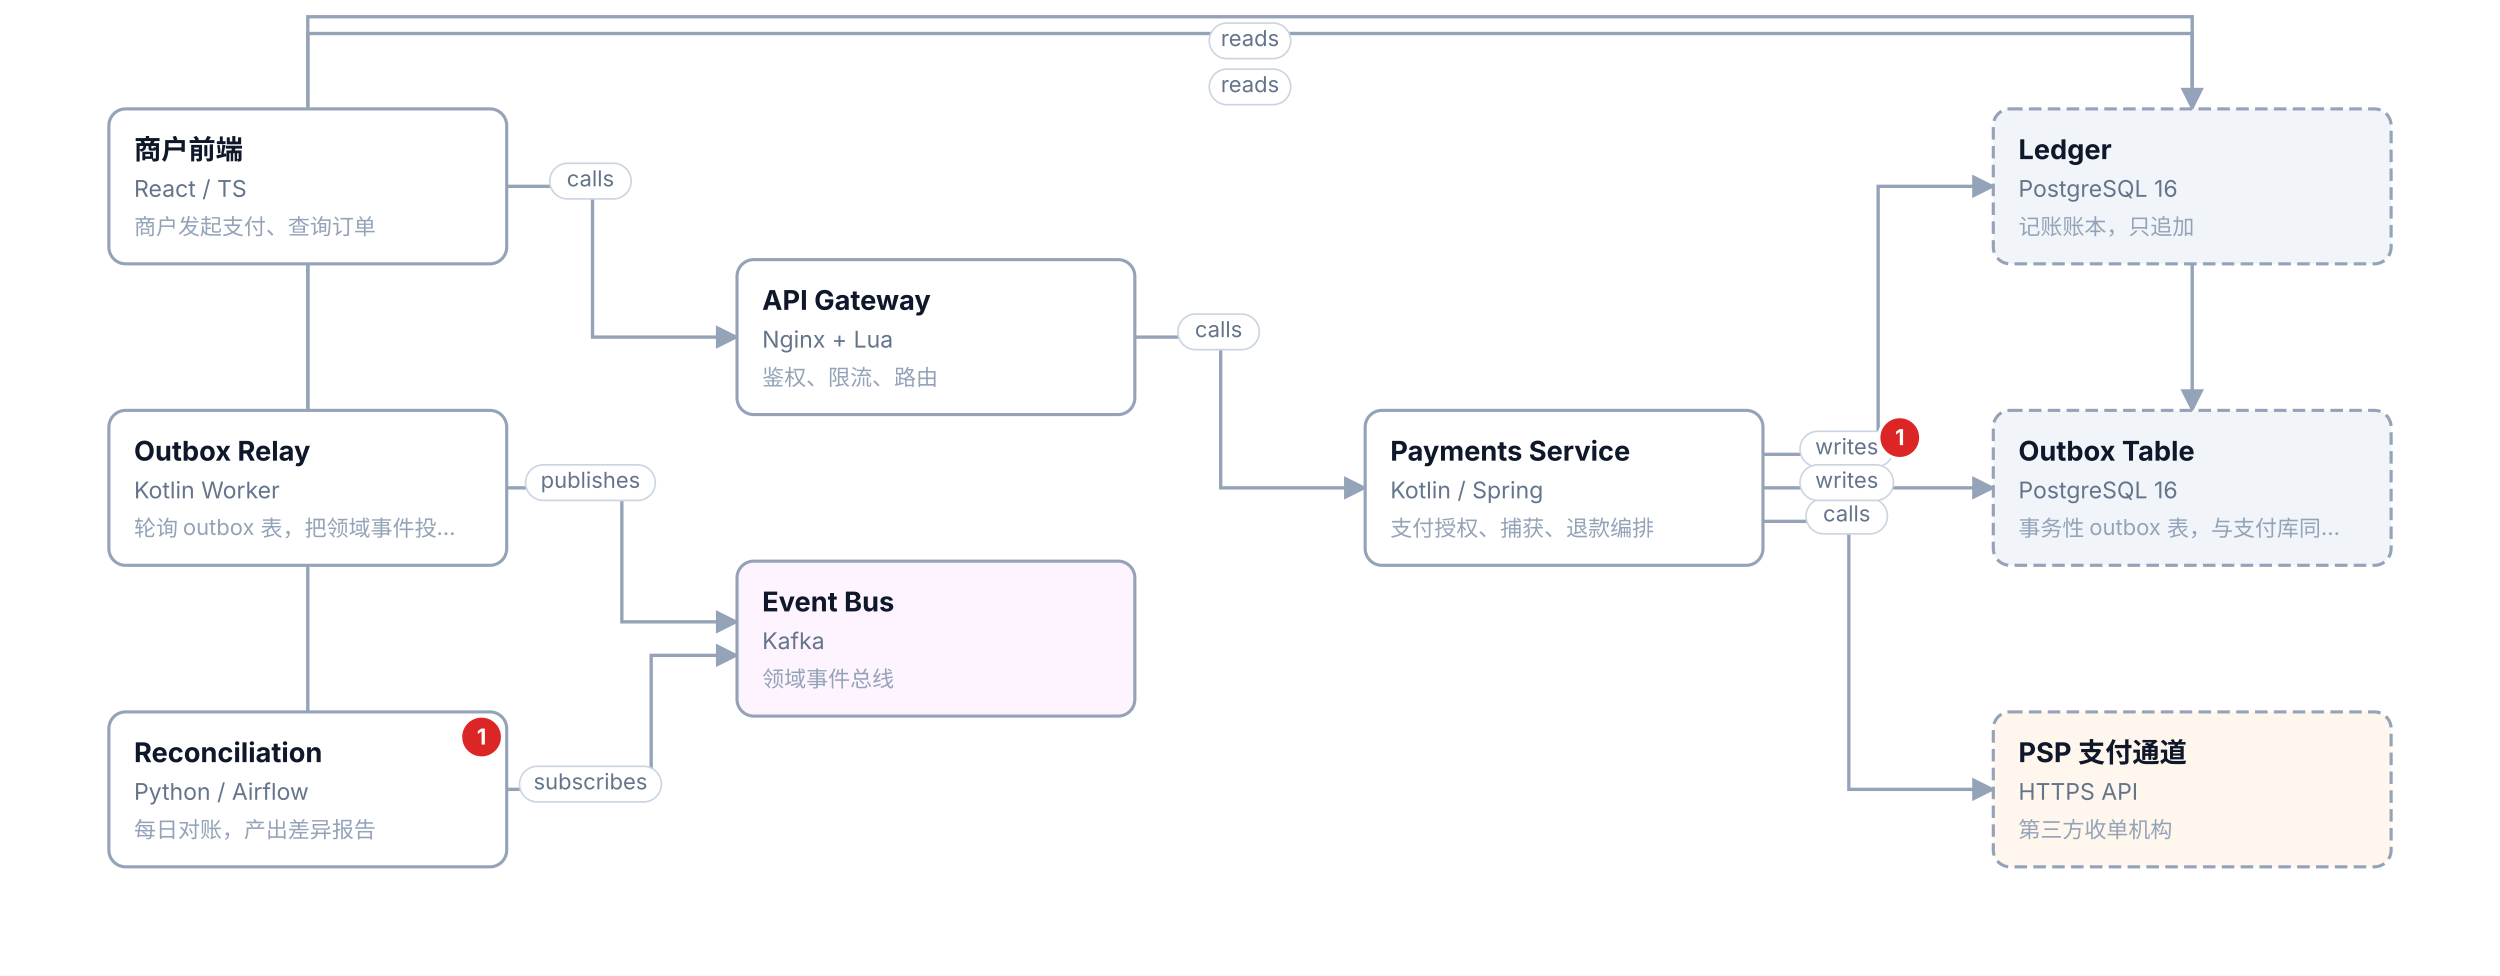
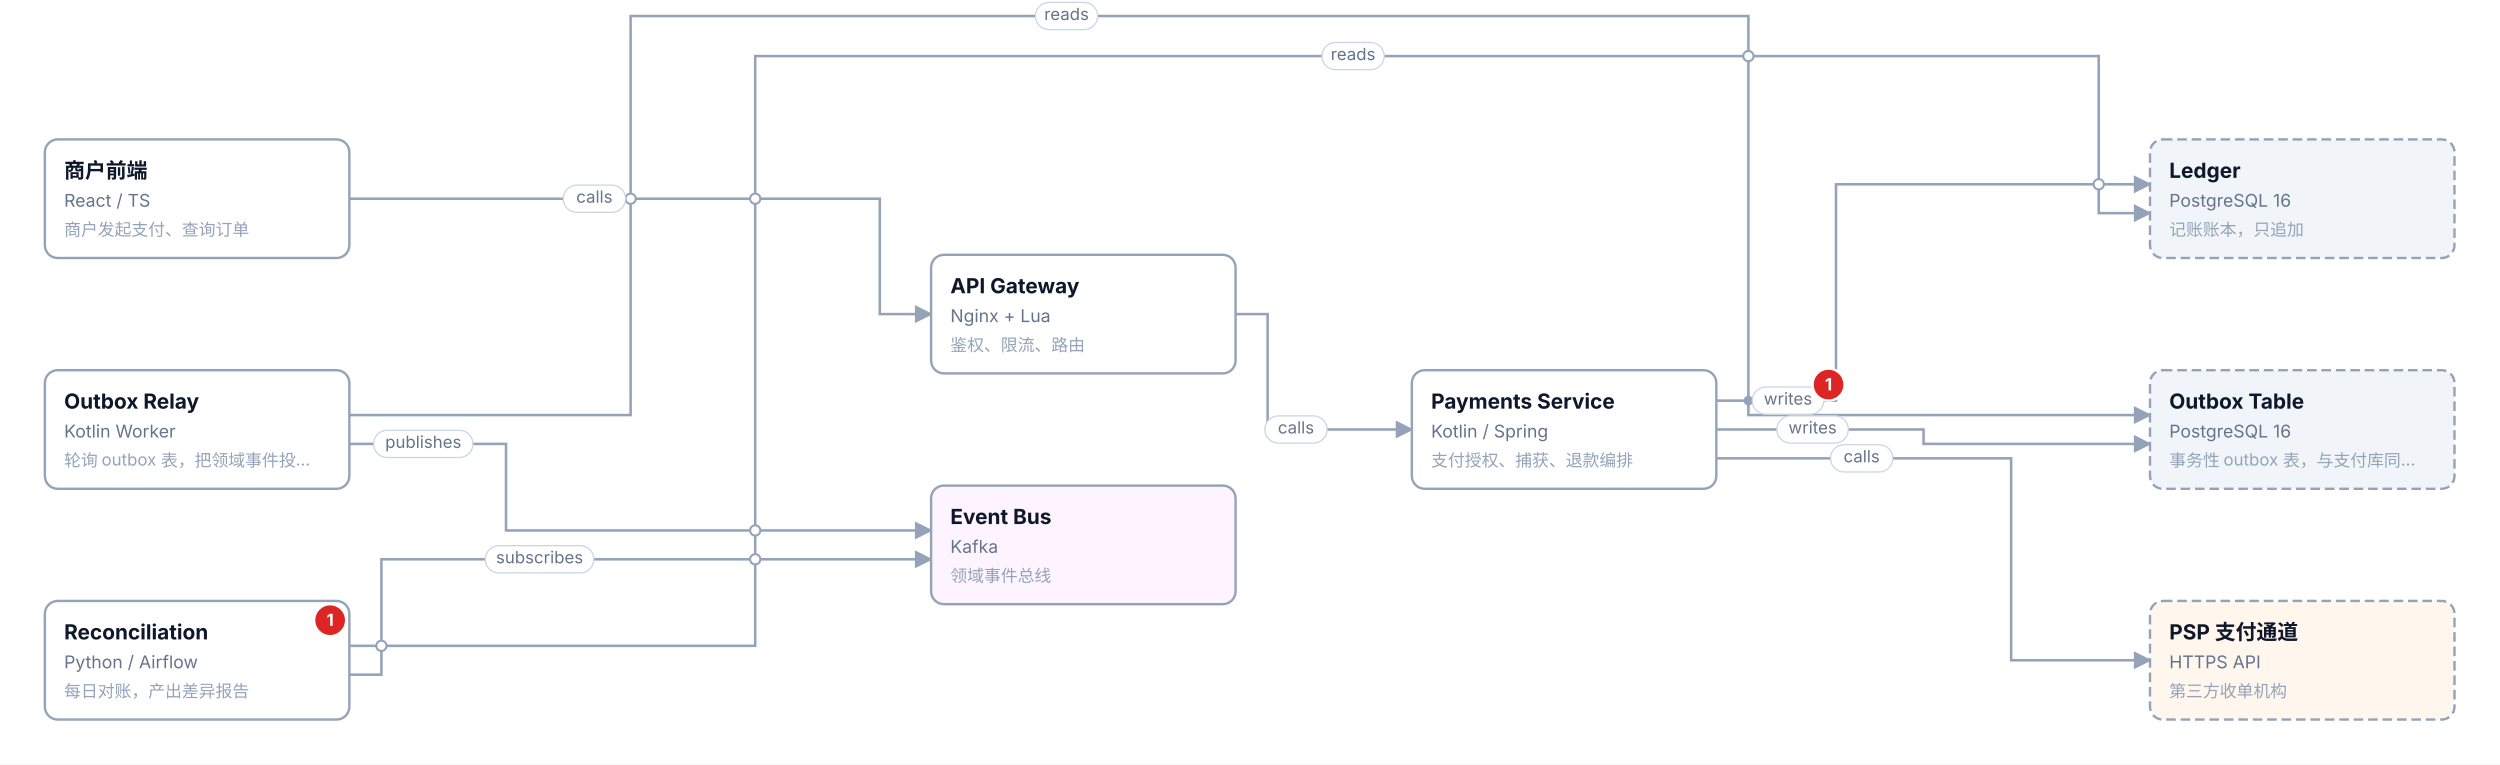
- <svg xmlns="http://www.w3.org/2000/svg" width="1194" height="466" viewBox="0 0 1194 466" role="img" aria-labelledby="cvn-title cvn-desc" font-family="-apple-system, BlinkMacSystemFont, 'Segoe UI', 'PingFang SC', 'Microsoft YaHei', sans-serif">
+ <svg xmlns="http://www.w3.org/2000/svg" width="1560" height="477" viewBox="0 0 1560 477" role="img" aria-labelledby="cvn-title cvn-desc" font-family="-apple-system, BlinkMacSystemFont, 'Segoe UI', 'PingFang SC', 'Microsoft YaHei', sans-serif">
  <defs>
    <marker id="cvn-arrow" viewBox="0 0 10 10" refX="9" refY="5" markerWidth="7" markerHeight="7" orient="auto-start-reverse">
      <path d="M0,0 L10,5 L0,10 z" fill="#94a3b8" />
    </marker>
  </defs>
-   <rect x="0" y="0" width="1194" height="466" fill="#ffffff" />
+   <rect x="0" y="0" width="1560" height="477" fill="#ffffff" />
  <g class="edge" data-id="r.web-gw">
-     <path d="M242 89 L262 89 L283 89 L283 161 L332 161 L352 161" fill="none" stroke="transparent" stroke-width="10" pointer-events="stroke" />
-     <path d="M242 89 L262 89 L283 89 L283 161 L332 161 L352 161" fill="none" stroke="#94a3b8" stroke-width="1.6" marker-end="url(#cvn-arrow)" />
+     <path d="M218 124 L238 124 L549 124 L549 196 L561 196 L581 196" fill="none" stroke="transparent" stroke-width="10" pointer-events="stroke" />
+     <path d="M218 124 L238 124 L549 124 L549 196 L561 196 L581 196" fill="none" stroke="#94a3b8" stroke-width="1.6" marker-end="url(#cvn-arrow)" />
  </g>
  <g class="edge" data-id="r.gw-pay">
-     <path d="M542 161 L562 161 L583 161 L583 233 L632 233 L652 233" fill="none" stroke="transparent" stroke-width="10" pointer-events="stroke" />
-     <path d="M542 161 L562 161 L583 161 L583 233 L632 233 L652 233" fill="none" stroke="#94a3b8" stroke-width="1.6" marker-end="url(#cvn-arrow)" />
+     <path d="M771 196 L791 196 L791 268 L861 268 L881 268" fill="none" stroke="transparent" stroke-width="10" pointer-events="stroke" />
+     <path d="M771 196 L791 196 L791 268 L861 268 L881 268" fill="none" stroke="#94a3b8" stroke-width="1.6" marker-end="url(#cvn-arrow)" />
  </g>
  <g class="edge" data-id="r.pay-psp">
-     <path d="M842 249 L862 249 L883 249 L883 377 L932 377 L952 377" fill="none" stroke="transparent" stroke-width="10" pointer-events="stroke" />
-     <path d="M842 249 L862 249 L883 249 L883 377 L932 377 L952 377" fill="none" stroke="#94a3b8" stroke-width="1.6" marker-end="url(#cvn-arrow)" />
+     <path d="M1071 286 L1091 286 L1254.95 286 L1254.95 412 L1321.6 412 L1341.6 412" fill="none" stroke="transparent" stroke-width="10" pointer-events="stroke" />
+     <path d="M1071 286 L1091 286 L1254.95 286 L1254.95 412 L1321.6 412 L1341.6 412" fill="none" stroke="#94a3b8" stroke-width="1.6" marker-end="url(#cvn-arrow)" />
  </g>
  <g class="edge" data-id="r.pay-ledger">
-     <path d="M842 217 L862 217 L897 217 L897 89 L932 89 L952 89" fill="none" stroke="transparent" stroke-width="10" pointer-events="stroke" />
-     <path d="M842 217 L862 217 L897 217 L897 89 L932 89 L952 89" fill="none" stroke="#94a3b8" stroke-width="1.6" marker-end="url(#cvn-arrow)" />
+     <path d="M1071 250 L1091 250 L1145.65 250 L1145.65 115 L1321.6 115 L1341.6 115" fill="none" stroke="transparent" stroke-width="10" pointer-events="stroke" />
+     <path d="M1071 250 L1091 250 L1145.65 250 L1145.65 115 L1321.6 115 L1341.6 115" fill="none" stroke="#94a3b8" stroke-width="1.6" marker-end="url(#cvn-arrow)" />
  </g>
  <g class="edge" data-id="r.pay-outbox">
-     <path d="M842 233 L862 233 L911 233 L932 233 L952 233" fill="none" stroke="transparent" stroke-width="10" pointer-events="stroke" />
-     <path d="M842 233 L862 233 L911 233 L932 233 L952 233" fill="none" stroke="#94a3b8" stroke-width="1.6" marker-end="url(#cvn-arrow)" />
+     <path d="M1071 268 L1091 268 L1200.3 268 L1200.3 277 L1321.6 277 L1341.6 277" fill="none" stroke="transparent" stroke-width="10" pointer-events="stroke" />
+     <path d="M1071 268 L1091 268 L1200.3 268 L1200.3 277 L1321.6 277 L1341.6 277" fill="none" stroke="#94a3b8" stroke-width="1.6" marker-end="url(#cvn-arrow)" />
  </g>
  <g class="edge" data-id="r.outbox-read">
-     <path d="M147 196 L147 8 L1047 8 L1047 196" fill="none" stroke="transparent" stroke-width="10" pointer-events="stroke" />
-     <path d="M147 196 L147 8 L1047 8 L1047 196" fill="none" stroke="#94a3b8" stroke-width="1.6" marker-end="url(#cvn-arrow)" />
+     <path d="M218 259 L393.5 259 L393.5 10 L1091 10 L1091 259 L1341.6 259" fill="none" stroke="transparent" stroke-width="10" pointer-events="stroke" />
+     <path d="M218 259 L393.5 259 L393.5 10 L1091 10 L1091 259 L1341.6 259" fill="none" stroke="#94a3b8" stroke-width="1.6" marker-end="url(#cvn-arrow)" />
  </g>
  <g class="edge" data-id="r.outbox-bus">
-     <path d="M242 233 L262 233 L297 233 L297 297 L332 297 L352 297" fill="none" stroke="transparent" stroke-width="10" pointer-events="stroke" />
-     <path d="M242 233 L262 233 L297 233 L297 297 L332 297 L352 297" fill="none" stroke="#94a3b8" stroke-width="1.6" marker-end="url(#cvn-arrow)" />
+     <path d="M218 277 L238 277 L315.75 277 L315.75 331 L561 331 L581 331" fill="none" stroke="transparent" stroke-width="10" pointer-events="stroke" />
+     <path d="M218 277 L238 277 L315.75 277 L315.75 331 L561 331 L581 331" fill="none" stroke="#94a3b8" stroke-width="1.6" marker-end="url(#cvn-arrow)" />
  </g>
  <g class="edge" data-id="r.bus-recon">
-     <path d="M242 377 L262 377 L311 377 L311 313 L332 313 L352 313" fill="none" stroke="transparent" stroke-width="10" pointer-events="stroke" />
-     <path d="M242 377 L262 377 L311 377 L311 313 L332 313 L352 313" fill="none" stroke="#94a3b8" stroke-width="1.6" marker-end="url(#cvn-arrow)" />
+     <path d="M218 421 L238 421 L238 349 L561 349 L581 349" fill="none" stroke="transparent" stroke-width="10" pointer-events="stroke" />
+     <path d="M218 421 L238 421 L238 349 L561 349 L581 349" fill="none" stroke="#94a3b8" stroke-width="1.6" marker-end="url(#cvn-arrow)" />
  </g>
  <g class="edge" data-id="r.recon-ledger">
-     <path d="M147 340 L147 16 L1047 16 L1047 52" fill="none" stroke="transparent" stroke-width="10" pointer-events="stroke" />
-     <path d="M147 340 L147 16 L1047 16 L1047 52" fill="none" stroke="#94a3b8" stroke-width="1.6" marker-end="url(#cvn-arrow)" />
+     <path d="M218 403 L471.25 403 L471.25 35 L1309.6 35 L1309.6 133 L1341.6 133" fill="none" stroke="transparent" stroke-width="10" pointer-events="stroke" />
+     <path d="M218 403 L471.25 403 L471.25 35 L1309.6 35 L1309.6 133 L1341.6 133" fill="none" stroke="#94a3b8" stroke-width="1.6" marker-end="url(#cvn-arrow)" />
  </g>
-   <rect class="edge-label-bg" x="262.56" y="78" width="38.88" height="17" rx="8.5" fill="#ffffff" stroke="#cbd5e1" stroke-width="0.8" />
-   <text class="edge-label" x="282" y="89" text-anchor="middle" font-size="10.5" fill="#64748b">calls</text>
-   <rect class="edge-label-bg" x="562.56" y="150" width="38.88" height="17" rx="8.5" fill="#ffffff" stroke="#cbd5e1" stroke-width="0.8" />
-   <text class="edge-label" x="582" y="161" text-anchor="middle" font-size="10.5" fill="#64748b">calls</text>
-   <rect class="edge-label-bg" x="862.56" y="238" width="38.88" height="17" rx="8.5" fill="#ffffff" stroke="#cbd5e1" stroke-width="0.8" />
-   <text class="edge-label" x="882" y="249" text-anchor="middle" font-size="10.5" fill="#64748b">calls</text>
-   <rect class="edge-label-bg" x="859.68" y="206" width="44.65" height="17" rx="8.5" fill="#ffffff" stroke="#cbd5e1" stroke-width="0.8" />
-   <text class="edge-label" x="882" y="217" text-anchor="middle" font-size="10.5" fill="#64748b">writes</text>
-   <rect class="edge-label-bg" x="859.68" y="222" width="44.65" height="17" rx="8.5" fill="#ffffff" stroke="#cbd5e1" stroke-width="0.8" />
-   <text class="edge-label" x="882" y="233" text-anchor="middle" font-size="10.5" fill="#64748b">writes</text>
-   <rect class="edge-label-bg" x="577.56" y="11" width="38.88" height="17" rx="8.5" fill="#ffffff" stroke="#cbd5e1" stroke-width="0.8" />
-   <text class="edge-label" x="597" y="22" text-anchor="middle" font-size="10.5" fill="#64748b">reads</text>
-   <rect class="edge-label-bg" x="251.01" y="222" width="61.97" height="17" rx="8.5" fill="#ffffff" stroke="#cbd5e1" stroke-width="0.8" />
-   <text class="edge-label" x="282" y="233" text-anchor="middle" font-size="10.5" fill="#64748b">publishes</text>
-   <rect class="edge-label-bg" x="248.13" y="366" width="67.75" height="17" rx="8.5" fill="#ffffff" stroke="#cbd5e1" stroke-width="0.8" />
-   <text class="edge-label" x="282" y="377" text-anchor="middle" font-size="10.5" fill="#64748b">subscribes</text>
-   <rect class="edge-label-bg" x="577.56" y="33" width="38.88" height="17" rx="8.5" fill="#ffffff" stroke="#cbd5e1" stroke-width="0.8" />
-   <text class="edge-label" x="597" y="44" text-anchor="middle" font-size="10.5" fill="#64748b">reads</text>
+   <circle class="crossing crossing-solid" cx="1091" cy="250" r="3" fill="#94a3b8" stroke="none" pointer-events="none" />
+   <circle class="crossing crossing-hollow" cx="393.5" cy="124" r="3.2" fill="#ffffff" stroke="#94a3b8" stroke-width="1.3" pointer-events="none" />
+   <circle class="crossing crossing-hollow" cx="238" cy="403" r="3.2" fill="#ffffff" stroke="#94a3b8" stroke-width="1.3" pointer-events="none" />
+   <circle class="crossing crossing-hollow" cx="471.25" cy="349" r="3.2" fill="#ffffff" stroke="#94a3b8" stroke-width="1.3" pointer-events="none" />
+   <circle class="crossing crossing-hollow" cx="471.25" cy="331" r="3.2" fill="#ffffff" stroke="#94a3b8" stroke-width="1.3" pointer-events="none" />
+   <circle class="crossing crossing-hollow" cx="471.25" cy="124" r="3.2" fill="#ffffff" stroke="#94a3b8" stroke-width="1.3" pointer-events="none" />
+   <circle class="crossing crossing-hollow" cx="1091" cy="35" r="3.2" fill="#ffffff" stroke="#94a3b8" stroke-width="1.3" pointer-events="none" />
+   <circle class="crossing crossing-hollow" cx="1309.6" cy="115" r="3.2" fill="#ffffff" stroke="#94a3b8" stroke-width="1.3" pointer-events="none" />
+   <rect class="edge-label-bg" x="351.46" y="115.5" width="38.88" height="17" rx="8.5" fill="#ffffff" stroke="#cbd5e1" stroke-width="0.8" />
+   <text class="edge-label" x="370.9" y="126.5" text-anchor="middle" font-size="10.5" fill="#64748b">calls</text>
+   <rect class="edge-label-bg" x="789.24" y="259.5" width="38.88" height="17" rx="8.5" fill="#ffffff" stroke="#cbd5e1" stroke-width="0.8" />
+   <text class="edge-label" x="808.68" y="270.5" text-anchor="middle" font-size="10.5" fill="#64748b">calls</text>
+   <rect class="edge-label-bg" x="1142.25" y="277.5" width="38.88" height="17" rx="8.5" fill="#ffffff" stroke="#cbd5e1" stroke-width="0.8" />
+   <text class="edge-label" x="1161.68" y="288.5" text-anchor="middle" font-size="10.5" fill="#64748b">calls</text>
+   <rect class="edge-label-bg" x="1093.36" y="241.5" width="44.65" height="17" rx="8.5" fill="#ffffff" stroke="#cbd5e1" stroke-width="0.8" />
+   <text class="edge-label" x="1115.69" y="252.5" text-anchor="middle" font-size="10.5" fill="#64748b">writes</text>
+   <rect class="edge-label-bg" x="1108.73" y="259.5" width="44.65" height="17" rx="8.5" fill="#ffffff" stroke="#cbd5e1" stroke-width="0.8" />
+   <text class="edge-label" x="1131.05" y="270.5" text-anchor="middle" font-size="10.5" fill="#64748b">writes</text>
+   <rect class="edge-label-bg" x="646.09" y="1.5" width="38.88" height="17" rx="8.5" fill="#ffffff" stroke="#cbd5e1" stroke-width="0.8" />
+   <text class="edge-label" x="665.53" y="12.5" text-anchor="middle" font-size="10.5" fill="#64748b">reads</text>
+   <rect class="edge-label-bg" x="233.14" y="268.5" width="61.97" height="17" rx="8.5" fill="#ffffff" stroke="#cbd5e1" stroke-width="0.8" />
+   <text class="edge-label" x="264.12" y="279.5" text-anchor="middle" font-size="10.5" fill="#64748b">publishes</text>
+   <rect class="edge-label-bg" x="302.81" y="340.5" width="67.75" height="17" rx="8.5" fill="#ffffff" stroke="#cbd5e1" stroke-width="0.8" />
+   <text class="edge-label" x="336.69" y="351.5" text-anchor="middle" font-size="10.5" fill="#64748b">subscribes</text>
+   <rect class="edge-label-bg" x="824.88" y="26.5" width="38.88" height="17" rx="8.5" fill="#ffffff" stroke="#cbd5e1" stroke-width="0.8" />
+   <text class="edge-label" x="844.32" y="37.5" text-anchor="middle" font-size="10.5" fill="#64748b">reads</text>
  <g class="badge">
-     <circle cx="907.33" cy="209" r="10" fill="#dc2626" stroke="#fff" stroke-width="1.5" />
-     <text x="907.33" y="212.6" text-anchor="middle" font-size="10.5" font-weight="700" fill="#fff">1</text>
+     <circle cx="1141.01" cy="240" r="10" fill="#dc2626" stroke="#fff" stroke-width="1.5" />
+     <text x="1141.01" y="243.6" text-anchor="middle" font-size="10.5" font-weight="700" fill="#fff">1</text>
  </g>
  <g class="node kind-container" data-id="e.web">
-     <rect x="52" y="52" width="190" height="74" rx="8" fill="#ffffff" stroke="#94a3b8" stroke-width="1.5" />
-     <text x="64" y="76" font-size="13" font-weight="650" fill="#0f172a">商户前端</text>
-     <text x="64" y="94" font-size="11" fill="#64748b">React / TS</text>
-     <text x="64" y="112" font-size="10.5" fill="#94a3b8">商户发起支付、查询订单</text>
+     <rect x="28" y="87" width="190" height="74" rx="8" fill="#ffffff" stroke="#94a3b8" stroke-width="1.5" />
+     <text x="40" y="111" font-size="13" font-weight="650" fill="#0f172a">商户前端</text>
+     <text x="40" y="129" font-size="11" fill="#64748b">React / TS</text>
+     <text x="40" y="147" font-size="10.5" fill="#94a3b8">商户发起支付、查询订单</text>
  </g>
  <g class="node kind-container" data-id="e.gateway">
-     <rect x="352" y="124" width="190" height="74" rx="8" fill="#ffffff" stroke="#94a3b8" stroke-width="1.5" />
-     <text x="364" y="148" font-size="13" font-weight="650" fill="#0f172a">API Gateway</text>
-     <text x="364" y="166" font-size="11" fill="#64748b">Nginx + Lua</text>
-     <text x="364" y="184" font-size="10.5" fill="#94a3b8">鉴权、限流、路由</text>
+     <rect x="581" y="159" width="190" height="74" rx="8" fill="#ffffff" stroke="#94a3b8" stroke-width="1.5" />
+     <text x="593" y="183" font-size="13" font-weight="650" fill="#0f172a">API Gateway</text>
+     <text x="593" y="201" font-size="11" fill="#64748b">Nginx + Lua</text>
+     <text x="593" y="219" font-size="10.5" fill="#94a3b8">鉴权、限流、路由</text>
  </g>
  <g class="node kind-container" data-id="e.payments">
-     <rect x="652" y="196" width="190" height="74" rx="8" fill="#ffffff" stroke="#94a3b8" stroke-width="1.5" />
-     <text x="664" y="220" font-size="13" font-weight="650" fill="#0f172a">Payments Service</text>
-     <text x="664" y="238" font-size="11" fill="#64748b">Kotlin / Spring</text>
-     <text x="664" y="256" font-size="10.5" fill="#94a3b8">支付授权、捕获、退款编排</text>
+     <rect x="881" y="231" width="190" height="74" rx="8" fill="#ffffff" stroke="#94a3b8" stroke-width="1.5" />
+     <text x="893" y="255" font-size="13" font-weight="650" fill="#0f172a">Payments Service</text>
+     <text x="893" y="273" font-size="11" fill="#64748b">Kotlin / Spring</text>
+     <text x="893" y="291" font-size="10.5" fill="#94a3b8">支付授权、捕获、退款编排</text>
  </g>
  <g class="node kind-datastore" data-id="e.ledger">
-     <rect x="952" y="52" width="190" height="74" rx="8" fill="#f1f5f9" stroke="#94a3b8" stroke-width="1.5" stroke-dasharray="6 3" />
-     <text x="964" y="76" font-size="13" font-weight="650" fill="#0f172a">Ledger</text>
-     <text x="964" y="94" font-size="11" fill="#64748b">PostgreSQL 16</text>
-     <text x="964" y="112" font-size="10.5" fill="#94a3b8">记账账本，只追加</text>
+     <rect x="1341.6" y="87" width="190" height="74" rx="8" fill="#f1f5f9" stroke="#94a3b8" stroke-width="1.5" stroke-dasharray="6 3" />
+     <text x="1353.6" y="111" font-size="13" font-weight="650" fill="#0f172a">Ledger</text>
+     <text x="1353.6" y="129" font-size="11" fill="#64748b">PostgreSQL 16</text>
+     <text x="1353.6" y="147" font-size="10.5" fill="#94a3b8">记账账本，只追加</text>
  </g>
  <g class="node kind-container" data-id="e.outbox">
-     <rect x="52" y="196" width="190" height="74" rx="8" fill="#ffffff" stroke="#94a3b8" stroke-width="1.5" />
-     <text x="64" y="220" font-size="13" font-weight="650" fill="#0f172a">Outbox Relay</text>
-     <text x="64" y="238" font-size="11" fill="#64748b">Kotlin Worker</text>
-     <text x="64" y="256" font-size="10.5" fill="#94a3b8">轮询 outbox 表，把领域事件投…</text>
+     <rect x="28" y="231" width="190" height="74" rx="8" fill="#ffffff" stroke="#94a3b8" stroke-width="1.5" />
+     <text x="40" y="255" font-size="13" font-weight="650" fill="#0f172a">Outbox Relay</text>
+     <text x="40" y="273" font-size="11" fill="#64748b">Kotlin Worker</text>
+     <text x="40" y="291" font-size="10.5" fill="#94a3b8">轮询 outbox 表，把领域事件投…</text>
  </g>
  <g class="node kind-datastore" data-id="e.outbox-db">
-     <rect x="952" y="196" width="190" height="74" rx="8" fill="#f1f5f9" stroke="#94a3b8" stroke-width="1.5" stroke-dasharray="6 3" />
-     <text x="964" y="220" font-size="13" font-weight="650" fill="#0f172a">Outbox Table</text>
-     <text x="964" y="238" font-size="11" fill="#64748b">PostgreSQL 16</text>
-     <text x="964" y="256" font-size="10.5" fill="#94a3b8">事务性 outbox 表，与支付库同…</text>
+     <rect x="1341.6" y="231" width="190" height="74" rx="8" fill="#f1f5f9" stroke="#94a3b8" stroke-width="1.5" stroke-dasharray="6 3" />
+     <text x="1353.6" y="255" font-size="13" font-weight="650" fill="#0f172a">Outbox Table</text>
+     <text x="1353.6" y="273" font-size="11" fill="#64748b">PostgreSQL 16</text>
+     <text x="1353.6" y="291" font-size="10.5" fill="#94a3b8">事务性 outbox 表，与支付库同…</text>
  </g>
  <g class="node kind-queue" data-id="e.bus">
-     <rect x="352" y="268" width="190" height="74" rx="8" fill="#fdf4ff" stroke="#94a3b8" stroke-width="1.5" />
-     <text x="364" y="292" font-size="13" font-weight="650" fill="#0f172a">Event Bus</text>
-     <text x="364" y="310" font-size="11" fill="#64748b">Kafka</text>
-     <text x="364" y="328" font-size="10.5" fill="#94a3b8">领域事件总线</text>
+     <rect x="581" y="303" width="190" height="74" rx="8" fill="#fdf4ff" stroke="#94a3b8" stroke-width="1.5" />
+     <text x="593" y="327" font-size="13" font-weight="650" fill="#0f172a">Event Bus</text>
+     <text x="593" y="345" font-size="11" fill="#64748b">Kafka</text>
+     <text x="593" y="363" font-size="10.5" fill="#94a3b8">领域事件总线</text>
  </g>
  <g class="node kind-container" data-id="e.recon">
-     <rect x="52" y="340" width="190" height="74" rx="8" fill="#ffffff" stroke="#94a3b8" stroke-width="1.5" />
-     <text x="64" y="364" font-size="13" font-weight="650" fill="#0f172a">Reconciliation</text>
-     <text x="64" y="382" font-size="11" fill="#64748b">Python / Airflow</text>
-     <text x="64" y="400" font-size="10.5" fill="#94a3b8">每日对账，产出差异报告</text>
+     <rect x="28" y="375" width="190" height="74" rx="8" fill="#ffffff" stroke="#94a3b8" stroke-width="1.5" />
+     <text x="40" y="399" font-size="13" font-weight="650" fill="#0f172a">Reconciliation</text>
+     <text x="40" y="417" font-size="11" fill="#64748b">Python / Airflow</text>
+     <text x="40" y="435" font-size="10.5" fill="#94a3b8">每日对账，产出差异报告</text>
  </g>
  <g class="badge">
-     <circle cx="230" cy="352" r="10" fill="#dc2626" stroke="#fff" stroke-width="1.5" />
-     <text x="230" y="355.6" text-anchor="middle" font-size="10.5" font-weight="700" fill="#fff">1</text>
+     <circle cx="206" cy="387" r="10" fill="#dc2626" stroke="#fff" stroke-width="1.5" />
+     <text x="206" y="390.6" text-anchor="middle" font-size="10.5" font-weight="700" fill="#fff">1</text>
  </g>
  <g class="node kind-external-system" data-id="e.psp">
-     <rect x="952" y="340" width="190" height="74" rx="8" fill="#fff7ed" stroke="#94a3b8" stroke-width="1.5" stroke-dasharray="6 3" />
-     <text x="964" y="364" font-size="13" font-weight="650" fill="#0f172a">PSP 支付通道</text>
-     <text x="964" y="382" font-size="11" fill="#64748b">HTTPS API</text>
-     <text x="964" y="400" font-size="10.5" fill="#94a3b8">第三方收单机构</text>
+     <rect x="1341.6" y="375" width="190" height="74" rx="8" fill="#fff7ed" stroke="#94a3b8" stroke-width="1.5" stroke-dasharray="6 3" />
+     <text x="1353.6" y="399" font-size="13" font-weight="650" fill="#0f172a">PSP 支付通道</text>
+     <text x="1353.6" y="417" font-size="11" fill="#64748b">HTTPS API</text>
+     <text x="1353.6" y="435" font-size="10.5" fill="#94a3b8">第三方收单机构</text>
  </g>
</svg>
